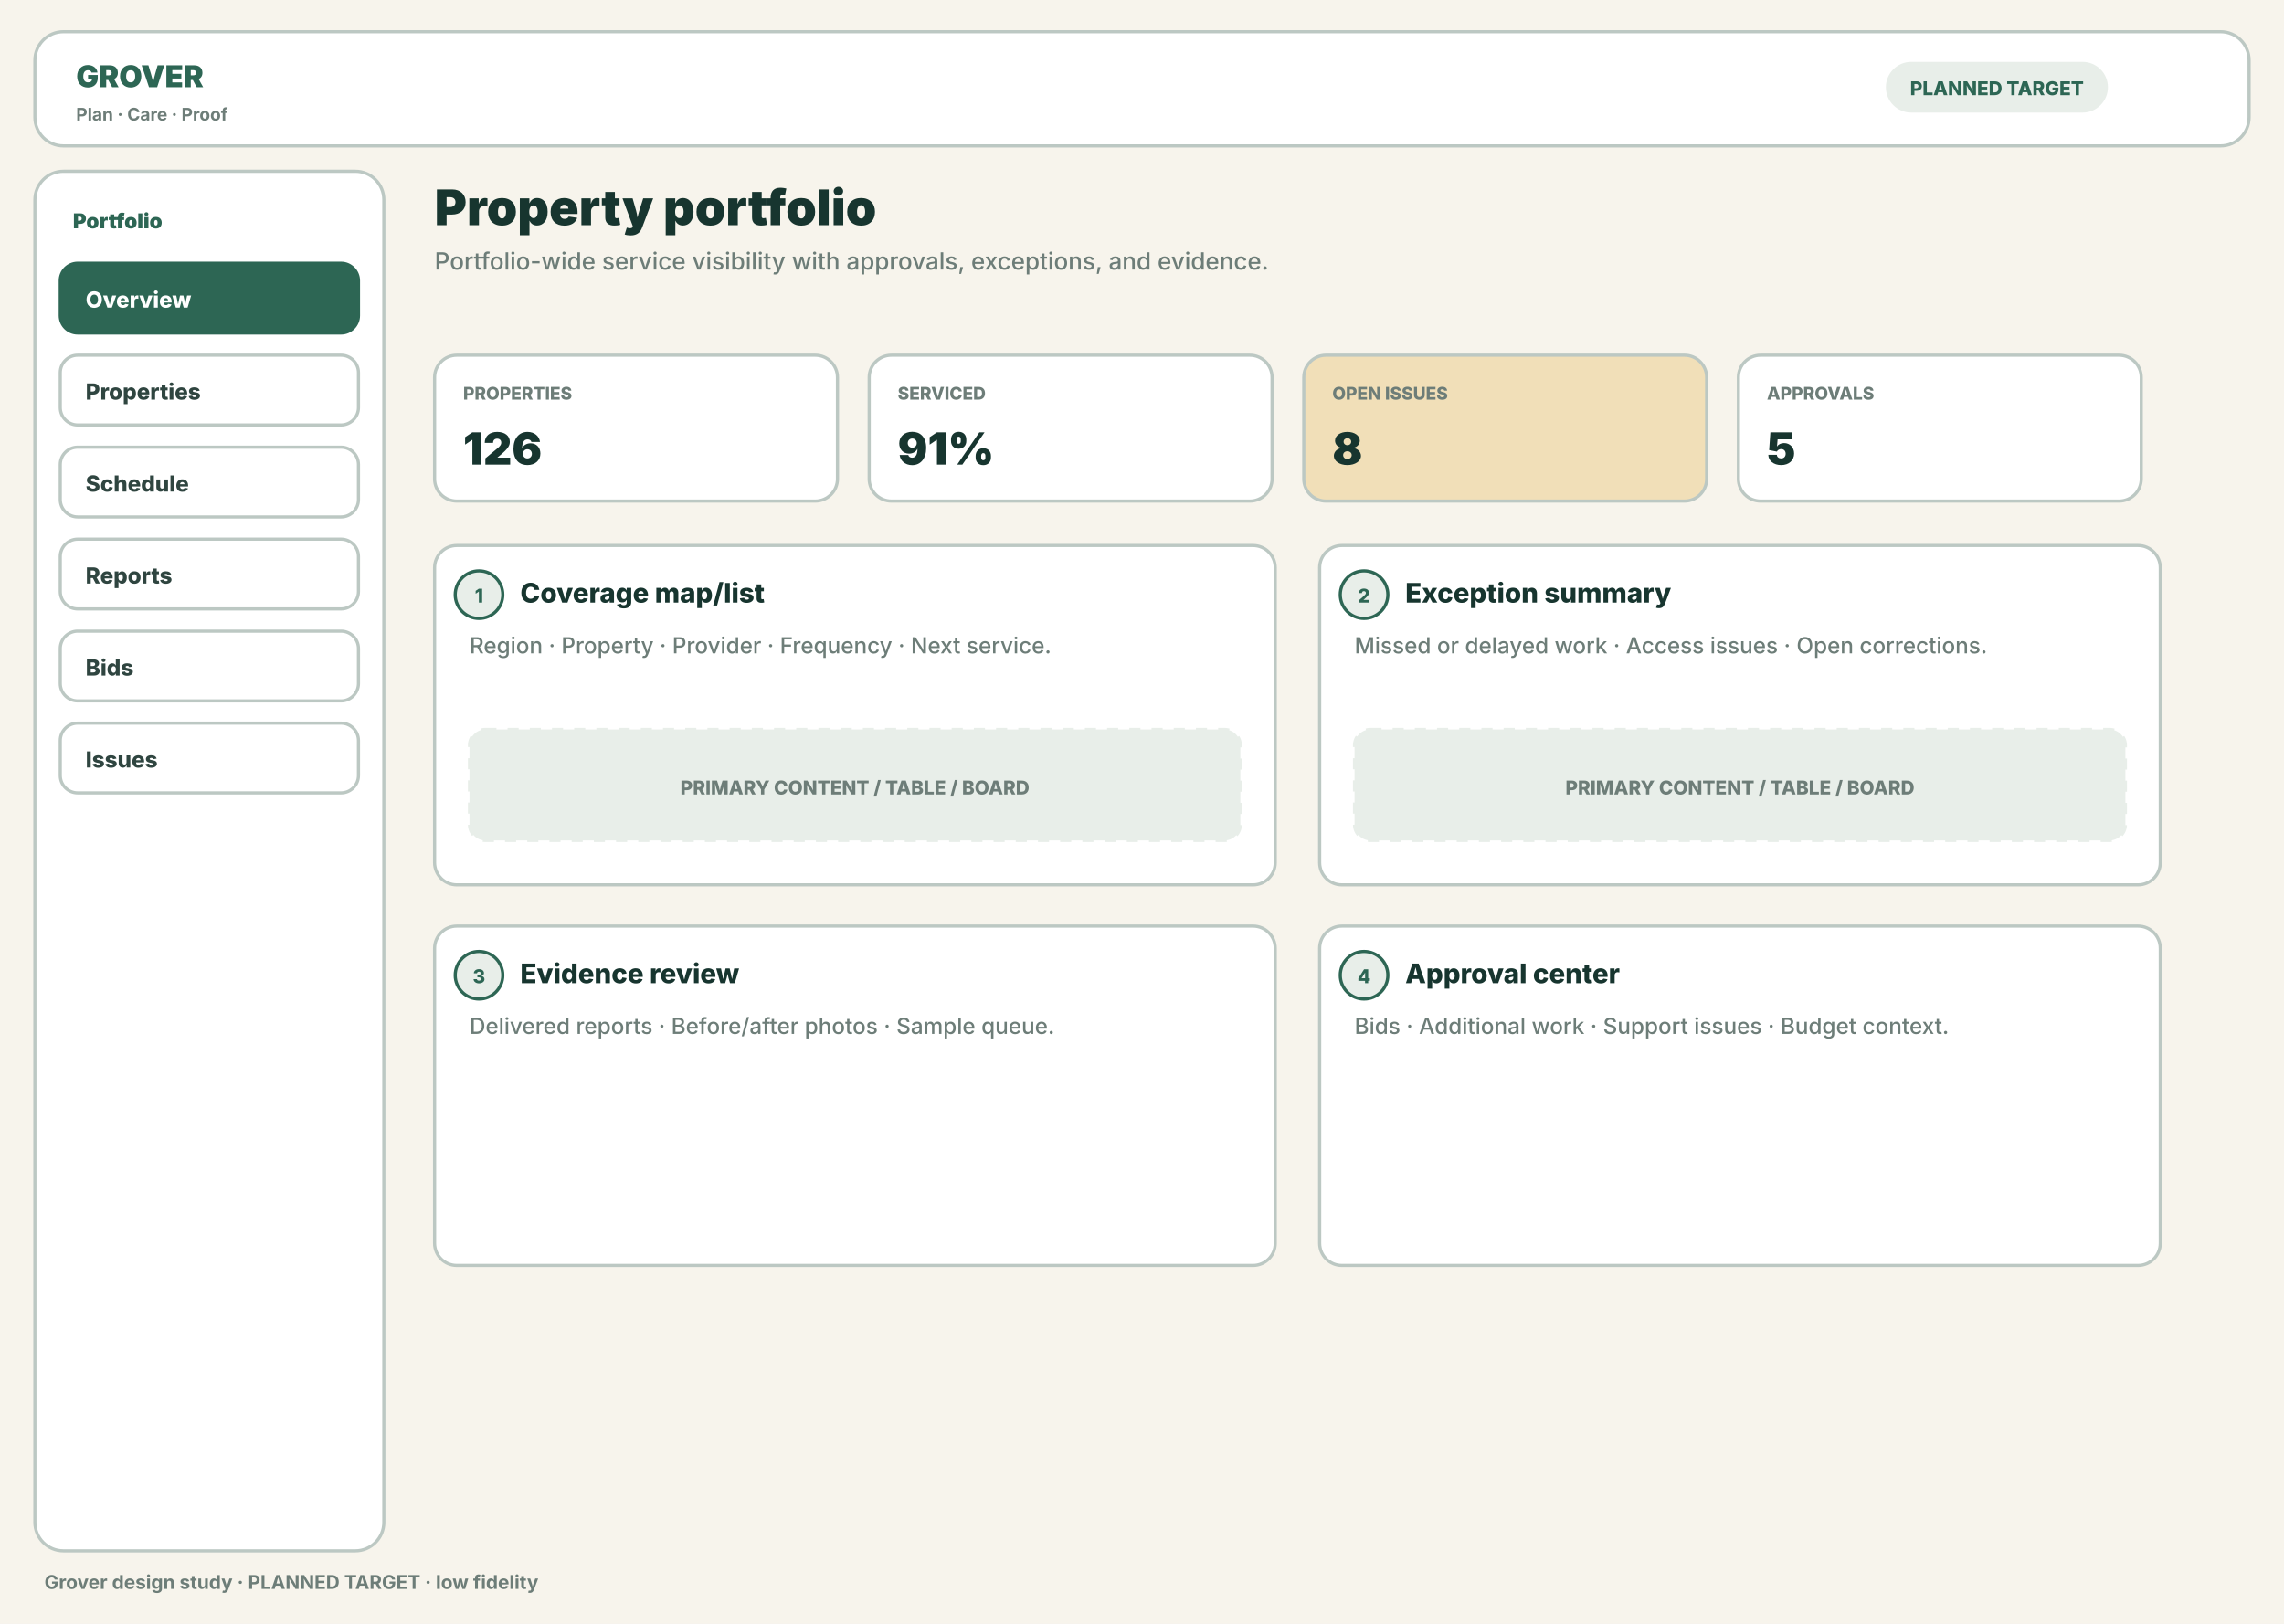
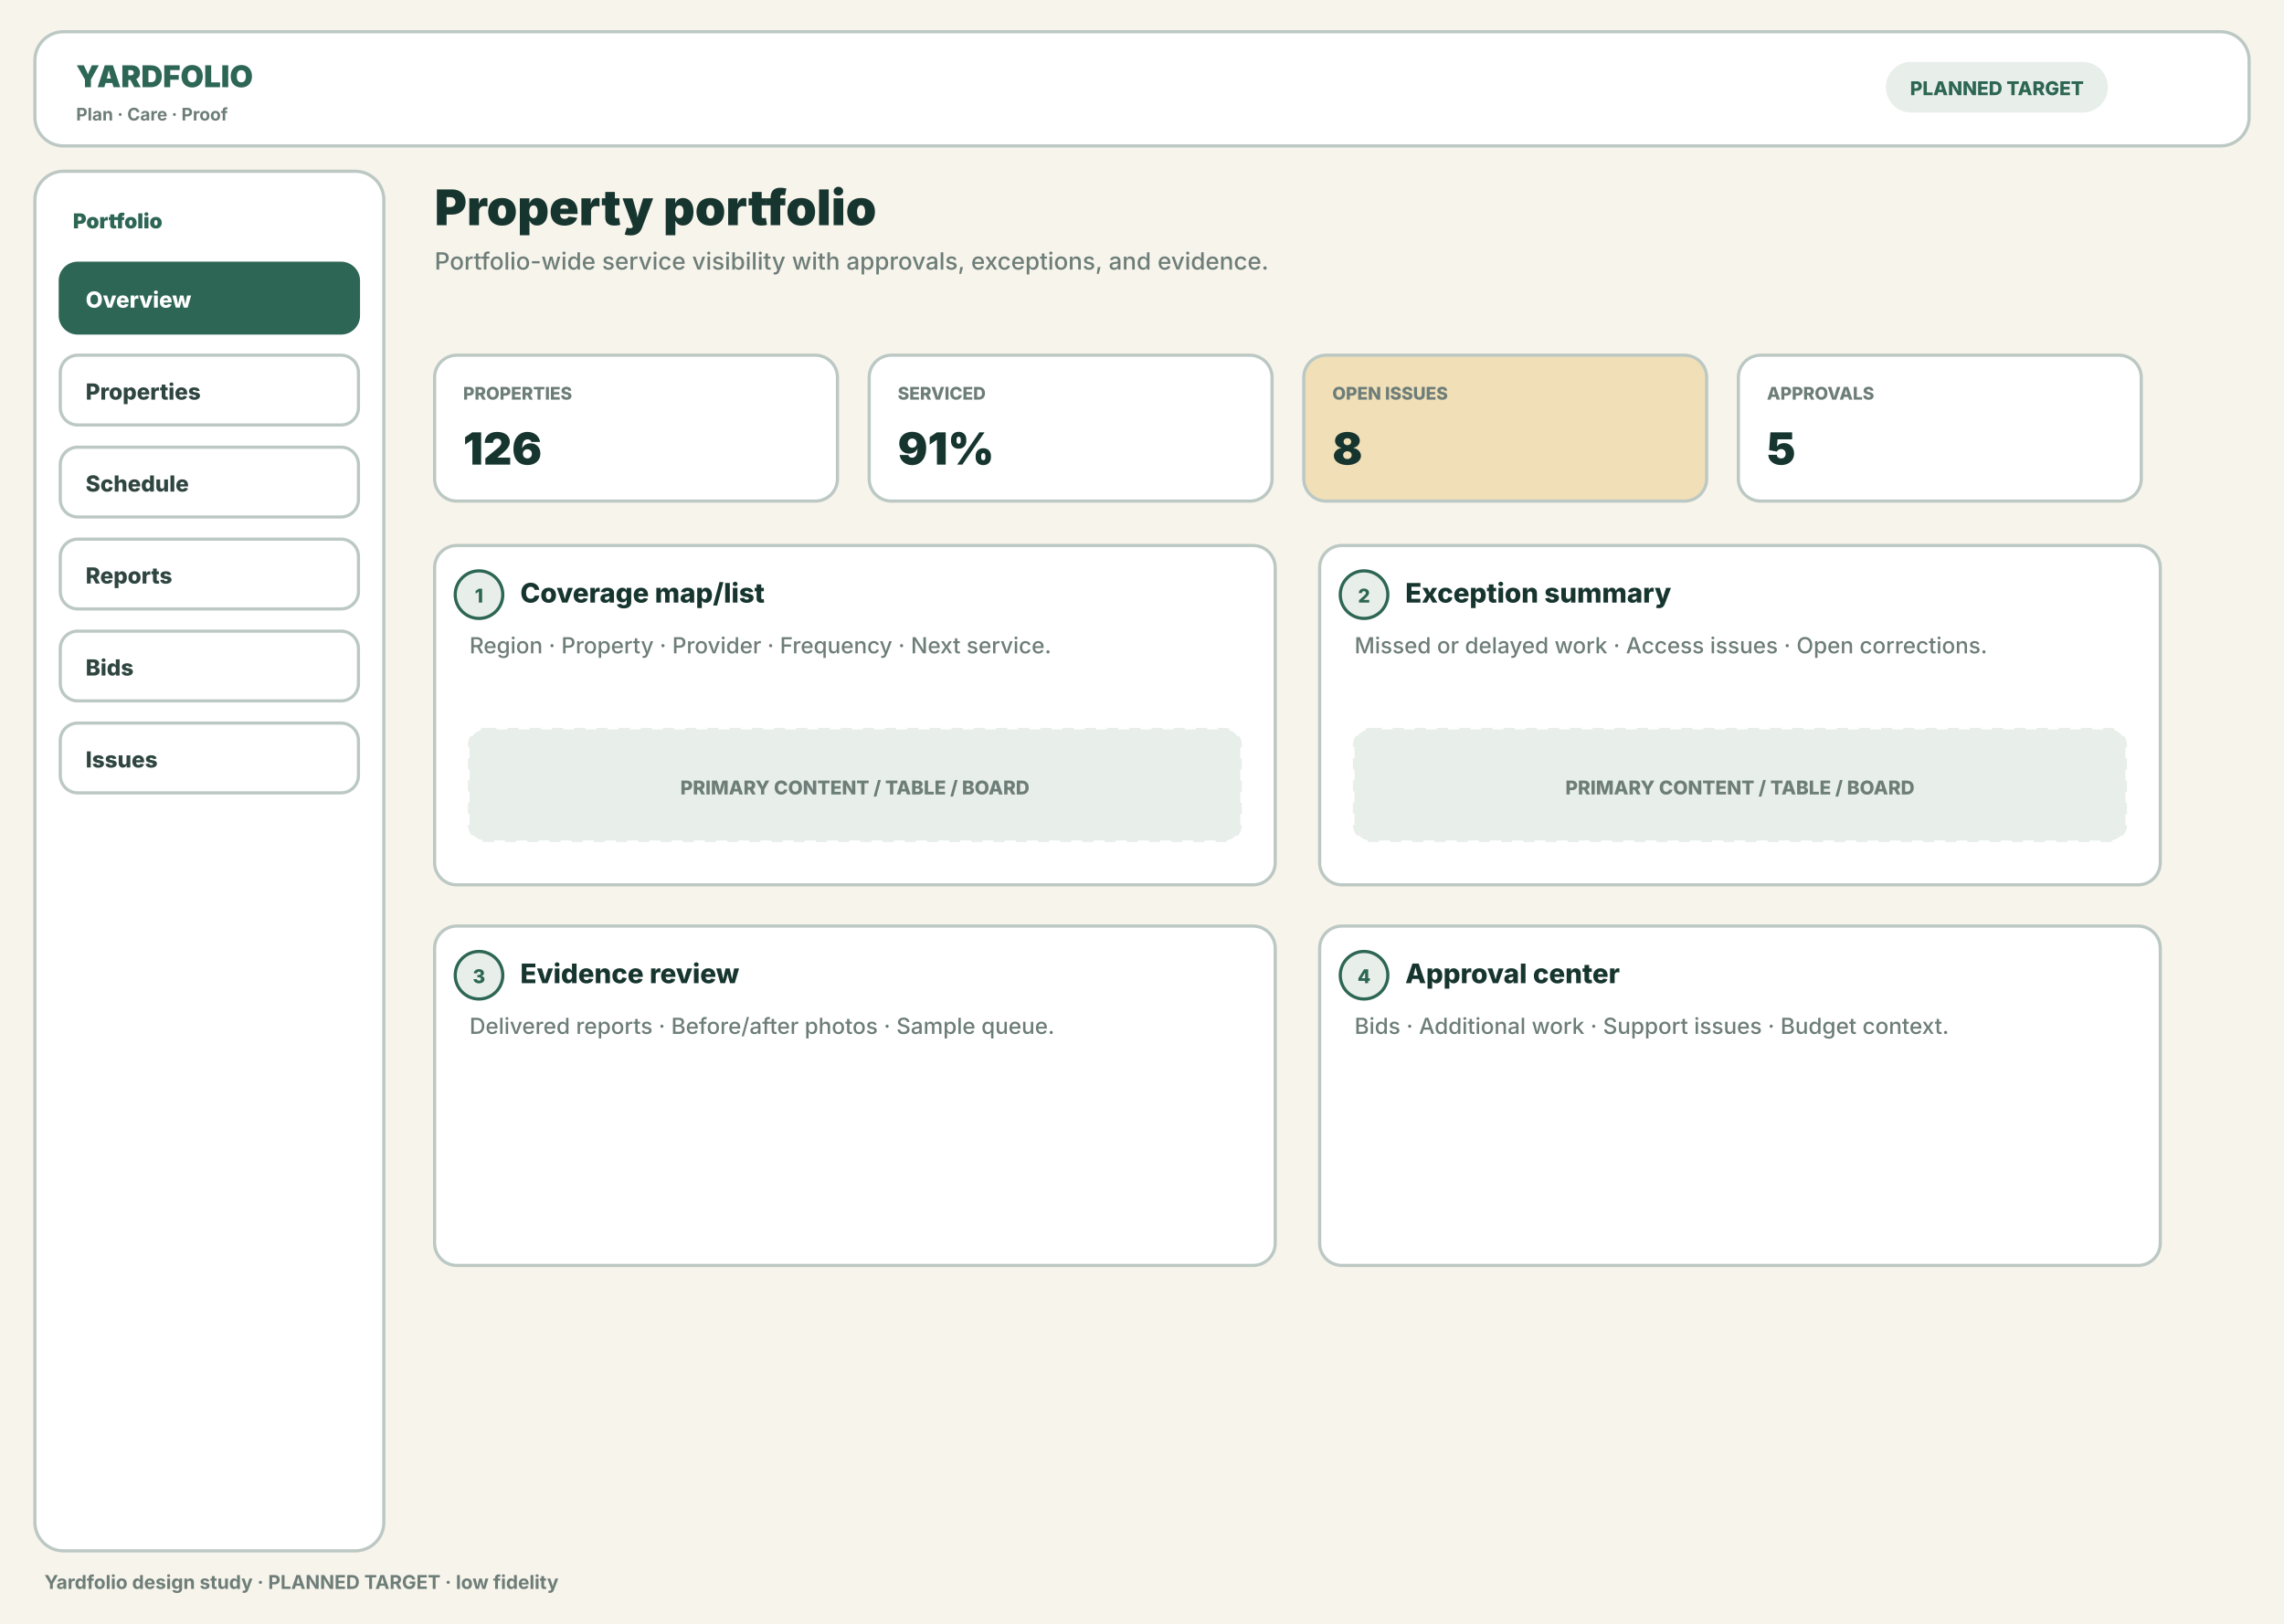
<svg xmlns="http://www.w3.org/2000/svg" width="1440" height="1024" viewBox="0 0 1440 1024" role="img" aria-labelledby="title desc">
  <rect width="1440" height="1024" fill="#f7f4ec" />
  <rect x="22" y="20" width="1396" height="72" rx="18" fill="#ffffff" stroke="#bcc8c3" stroke-width="2" />
-   <text x="48" y="55" font-family="Inter, Arial, sans-serif" font-size="19" font-weight="900" fill="#2d6654" text-anchor="start">GROVER</text>
+   <text x="48" y="55" font-family="Inter, Arial, sans-serif" font-size="19" font-weight="900" fill="#2d6654" text-anchor="start">YARDFOLIO</text>
  <text x="48" y="76" font-family="Inter, Arial, sans-serif" font-size="11" font-weight="700" fill="#6d7d78" text-anchor="start">Plan · Care · Proof</text>
  <rect x="1190" y="40" width="138" height="30" rx="15" fill="#e8eee9" stroke="#e8eee9" stroke-width="2" />
  <text x="1259" y="60" font-family="Inter, Arial, sans-serif" font-size="12" font-weight="800" fill="#2d6654" text-anchor="middle">PLANNED TARGET</text>
  <rect x="22" y="108" width="220" height="870" rx="18" fill="#ffffff" stroke="#bcc8c3" stroke-width="2" />
  <text x="46" y="144" font-family="Inter, Arial, sans-serif" font-size="13" font-weight="900" fill="#2d6654" text-anchor="start">Portfolio</text>
  <rect x="38" y="166" width="188" height="44" rx="11" fill="#2d6654" stroke="#2d6654" stroke-width="2" />
  <text x="54" y="194" font-family="Inter, Arial, sans-serif" font-size="14" font-weight="800" fill="#ffffff" text-anchor="start">Overview</text>
  <rect x="38" y="224" width="188" height="44" rx="11" fill="#ffffff" stroke="#bcc8c3" stroke-width="2" />
  <text x="54" y="252" font-family="Inter, Arial, sans-serif" font-size="14" font-weight="800" fill="#2f4540" text-anchor="start">Properties</text>
  <rect x="38" y="282" width="188" height="44" rx="11" fill="#ffffff" stroke="#bcc8c3" stroke-width="2" />
  <text x="54" y="310" font-family="Inter, Arial, sans-serif" font-size="14" font-weight="800" fill="#2f4540" text-anchor="start">Schedule</text>
  <rect x="38" y="340" width="188" height="44" rx="11" fill="#ffffff" stroke="#bcc8c3" stroke-width="2" />
  <text x="54" y="368" font-family="Inter, Arial, sans-serif" font-size="14" font-weight="800" fill="#2f4540" text-anchor="start">Reports</text>
  <rect x="38" y="398" width="188" height="44" rx="11" fill="#ffffff" stroke="#bcc8c3" stroke-width="2" />
  <text x="54" y="426" font-family="Inter, Arial, sans-serif" font-size="14" font-weight="800" fill="#2f4540" text-anchor="start">Bids</text>
  <rect x="38" y="456" width="188" height="44" rx="11" fill="#ffffff" stroke="#bcc8c3" stroke-width="2" />
  <text x="54" y="484" font-family="Inter, Arial, sans-serif" font-size="14" font-weight="800" fill="#2f4540" text-anchor="start">Issues</text>
  <text x="274" y="142" font-family="Inter, Arial, sans-serif" font-size="31" font-weight="900" fill="#17352f" text-anchor="start">Property portfolio</text>
  <text x="274" y="170" font-family="Inter, Arial, sans-serif" font-size="15" font-weight="500" fill="#6d7d78" text-anchor="start">Portfolio-wide service visibility with approvals, exceptions, and evidence.</text>
  <rect x="274" y="224" width="254" height="92" rx="14" fill="#ffffff" stroke="#bcc8c3" stroke-width="2" />
  <text x="292" y="252" font-family="Inter, Arial, sans-serif" font-size="11" font-weight="800" fill="#6d7d78" text-anchor="start">PROPERTIES</text>
  <text x="292" y="293" font-family="Inter, Arial, sans-serif" font-size="28" font-weight="900" fill="#17352f" text-anchor="start">126</text>
  <rect x="548" y="224" width="254" height="92" rx="14" fill="#ffffff" stroke="#bcc8c3" stroke-width="2" />
  <text x="566" y="252" font-family="Inter, Arial, sans-serif" font-size="11" font-weight="800" fill="#6d7d78" text-anchor="start">SERVICED</text>
  <text x="566" y="293" font-family="Inter, Arial, sans-serif" font-size="28" font-weight="900" fill="#17352f" text-anchor="start">91%</text>
  <rect x="822" y="224" width="254" height="92" rx="14" fill="#f1dfb8" stroke="#bcc8c3" stroke-width="2" />
  <text x="840" y="252" font-family="Inter, Arial, sans-serif" font-size="11" font-weight="800" fill="#6d7d78" text-anchor="start">OPEN ISSUES</text>
  <text x="840" y="293" font-family="Inter, Arial, sans-serif" font-size="28" font-weight="900" fill="#17352f" text-anchor="start">8</text>
  <rect x="1096" y="224" width="254" height="92" rx="14" fill="#ffffff" stroke="#bcc8c3" stroke-width="2" />
  <text x="1114" y="252" font-family="Inter, Arial, sans-serif" font-size="11" font-weight="800" fill="#6d7d78" text-anchor="start">APPROVALS</text>
  <text x="1114" y="293" font-family="Inter, Arial, sans-serif" font-size="28" font-weight="900" fill="#17352f" text-anchor="start">5</text>
  <rect x="274" y="344" width="530" height="214" rx="14" fill="#ffffff" stroke="#bcc8c3" stroke-width="2" />
  <circle cx="302" cy="375" r="15" fill="#e8eee9" stroke="#2d6654" stroke-width="2" />
  <text x="302" y="380" font-family="Inter, Arial, sans-serif" font-size="12" font-weight="800" fill="#2d6654" text-anchor="middle">1</text>
  <text x="328" y="380" font-family="Inter, Arial, sans-serif" font-size="17" font-weight="800" fill="#17352f" text-anchor="start">Coverage map/list</text>
  <text x="296" y="412" font-family="Inter, Arial, sans-serif" font-size="14" font-weight="500" fill="#6d7d78" text-anchor="start">Region · Property · Provider · Frequency · Next service.</text>
  <rect x="296" y="460" width="486" height="70" rx="10" fill="#e8eee9" stroke="#e8eee9" stroke-width="2" stroke-dasharray="7 7" />
  <text x="539" y="501" font-family="Inter, Arial, sans-serif" font-size="12" font-weight="800" fill="#6d7d78" text-anchor="middle">PRIMARY CONTENT / TABLE / BOARD</text>
  <rect x="832" y="344" width="530" height="214" rx="14" fill="#ffffff" stroke="#bcc8c3" stroke-width="2" />
  <circle cx="860" cy="375" r="15" fill="#e8eee9" stroke="#2d6654" stroke-width="2" />
  <text x="860" y="380" font-family="Inter, Arial, sans-serif" font-size="12" font-weight="800" fill="#2d6654" text-anchor="middle">2</text>
  <text x="886" y="380" font-family="Inter, Arial, sans-serif" font-size="17" font-weight="800" fill="#17352f" text-anchor="start">Exception summary</text>
  <text x="854" y="412" font-family="Inter, Arial, sans-serif" font-size="14" font-weight="500" fill="#6d7d78" text-anchor="start">Missed or delayed work · Access issues · Open corrections.</text>
  <rect x="854" y="460" width="486" height="70" rx="10" fill="#e8eee9" stroke="#e8eee9" stroke-width="2" stroke-dasharray="7 7" />
  <text x="1097" y="501" font-family="Inter, Arial, sans-serif" font-size="12" font-weight="800" fill="#6d7d78" text-anchor="middle">PRIMARY CONTENT / TABLE / BOARD</text>
  <rect x="274" y="584" width="530" height="214" rx="14" fill="#ffffff" stroke="#bcc8c3" stroke-width="2" />
  <circle cx="302" cy="615" r="15" fill="#e8eee9" stroke="#2d6654" stroke-width="2" />
  <text x="302" y="620" font-family="Inter, Arial, sans-serif" font-size="12" font-weight="800" fill="#2d6654" text-anchor="middle">3</text>
  <text x="328" y="620" font-family="Inter, Arial, sans-serif" font-size="17" font-weight="800" fill="#17352f" text-anchor="start">Evidence review</text>
  <text x="296" y="652" font-family="Inter, Arial, sans-serif" font-size="14" font-weight="500" fill="#6d7d78" text-anchor="start">Delivered reports · Before/after photos · Sample queue.</text>
  <rect x="832" y="584" width="530" height="214" rx="14" fill="#ffffff" stroke="#bcc8c3" stroke-width="2" />
  <circle cx="860" cy="615" r="15" fill="#e8eee9" stroke="#2d6654" stroke-width="2" />
  <text x="860" y="620" font-family="Inter, Arial, sans-serif" font-size="12" font-weight="800" fill="#2d6654" text-anchor="middle">4</text>
  <text x="886" y="620" font-family="Inter, Arial, sans-serif" font-size="17" font-weight="800" fill="#17352f" text-anchor="start">Approval center</text>
  <text x="854" y="652" font-family="Inter, Arial, sans-serif" font-size="14" font-weight="500" fill="#6d7d78" text-anchor="start">Bids · Additional work · Support issues · Budget context.</text>
-   <text x="28" y="1002" font-family="Inter, Arial, sans-serif" font-size="12" font-weight="700" fill="#6d7d78" text-anchor="start">Grover design study · PLANNED TARGET · low fidelity</text>
+   <text x="28" y="1002" font-family="Inter, Arial, sans-serif" font-size="12" font-weight="700" fill="#6d7d78" text-anchor="start">Yardfolio design study · PLANNED TARGET · low fidelity</text>
</svg>
